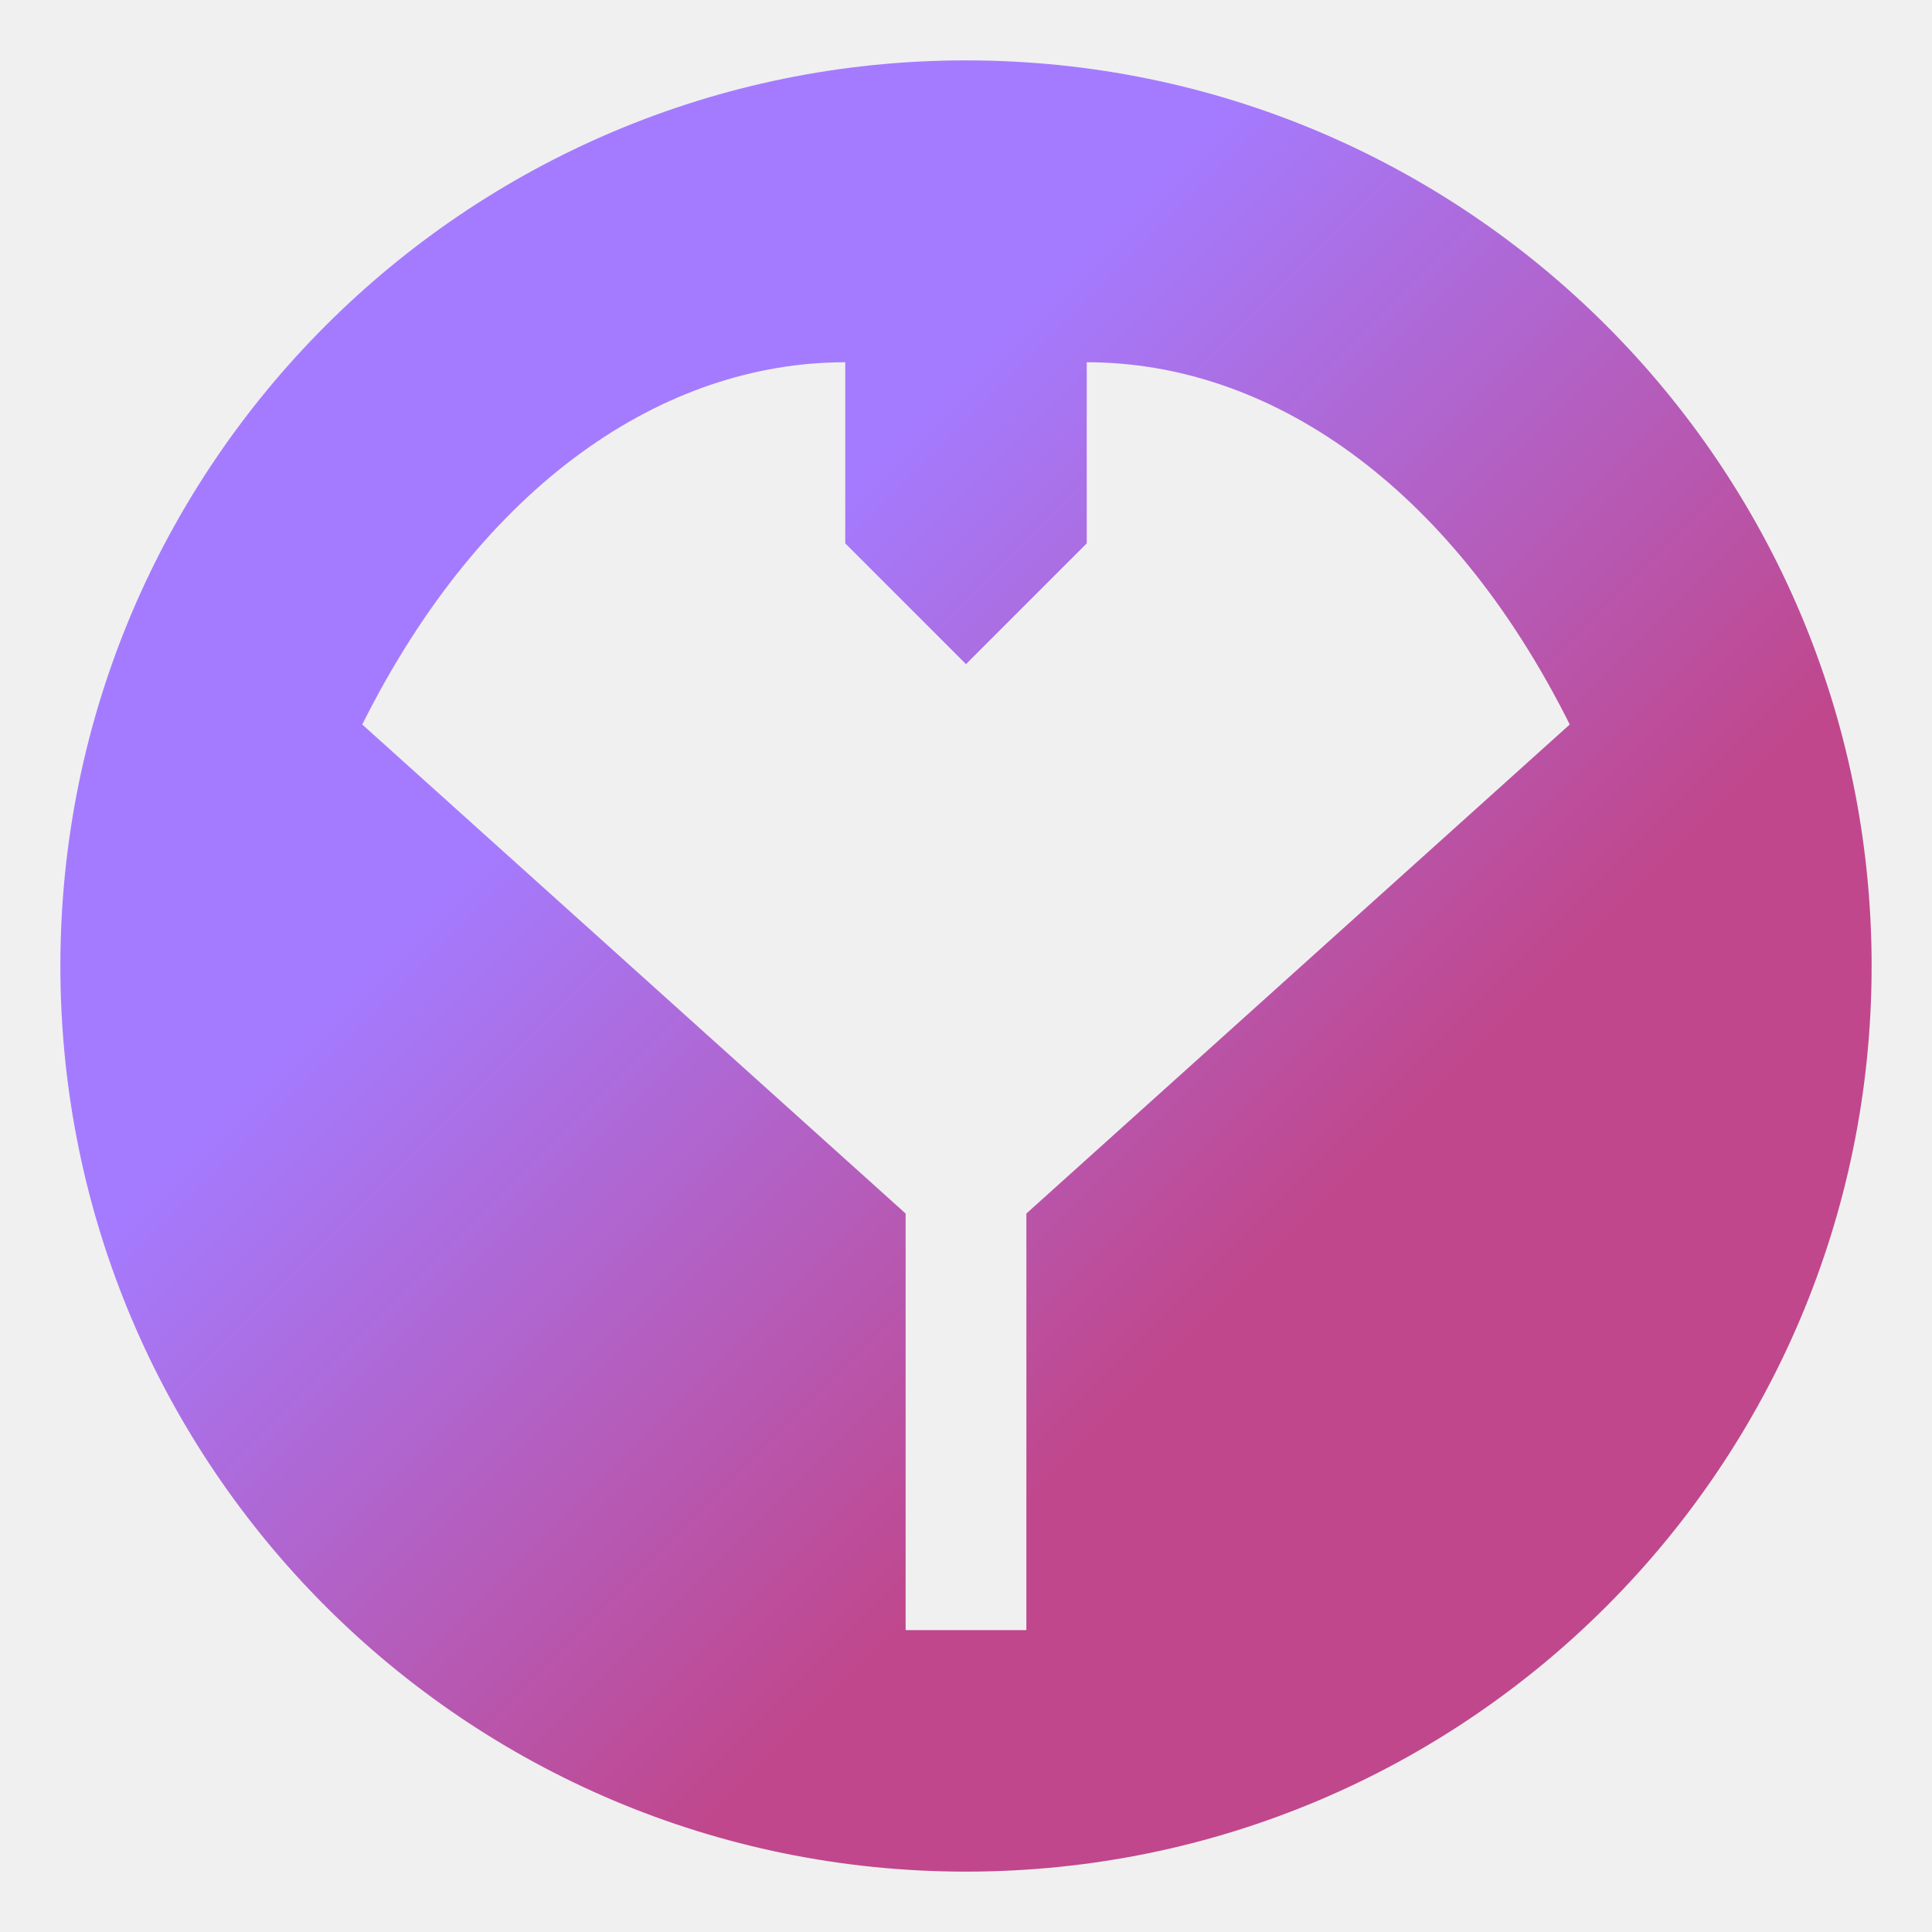
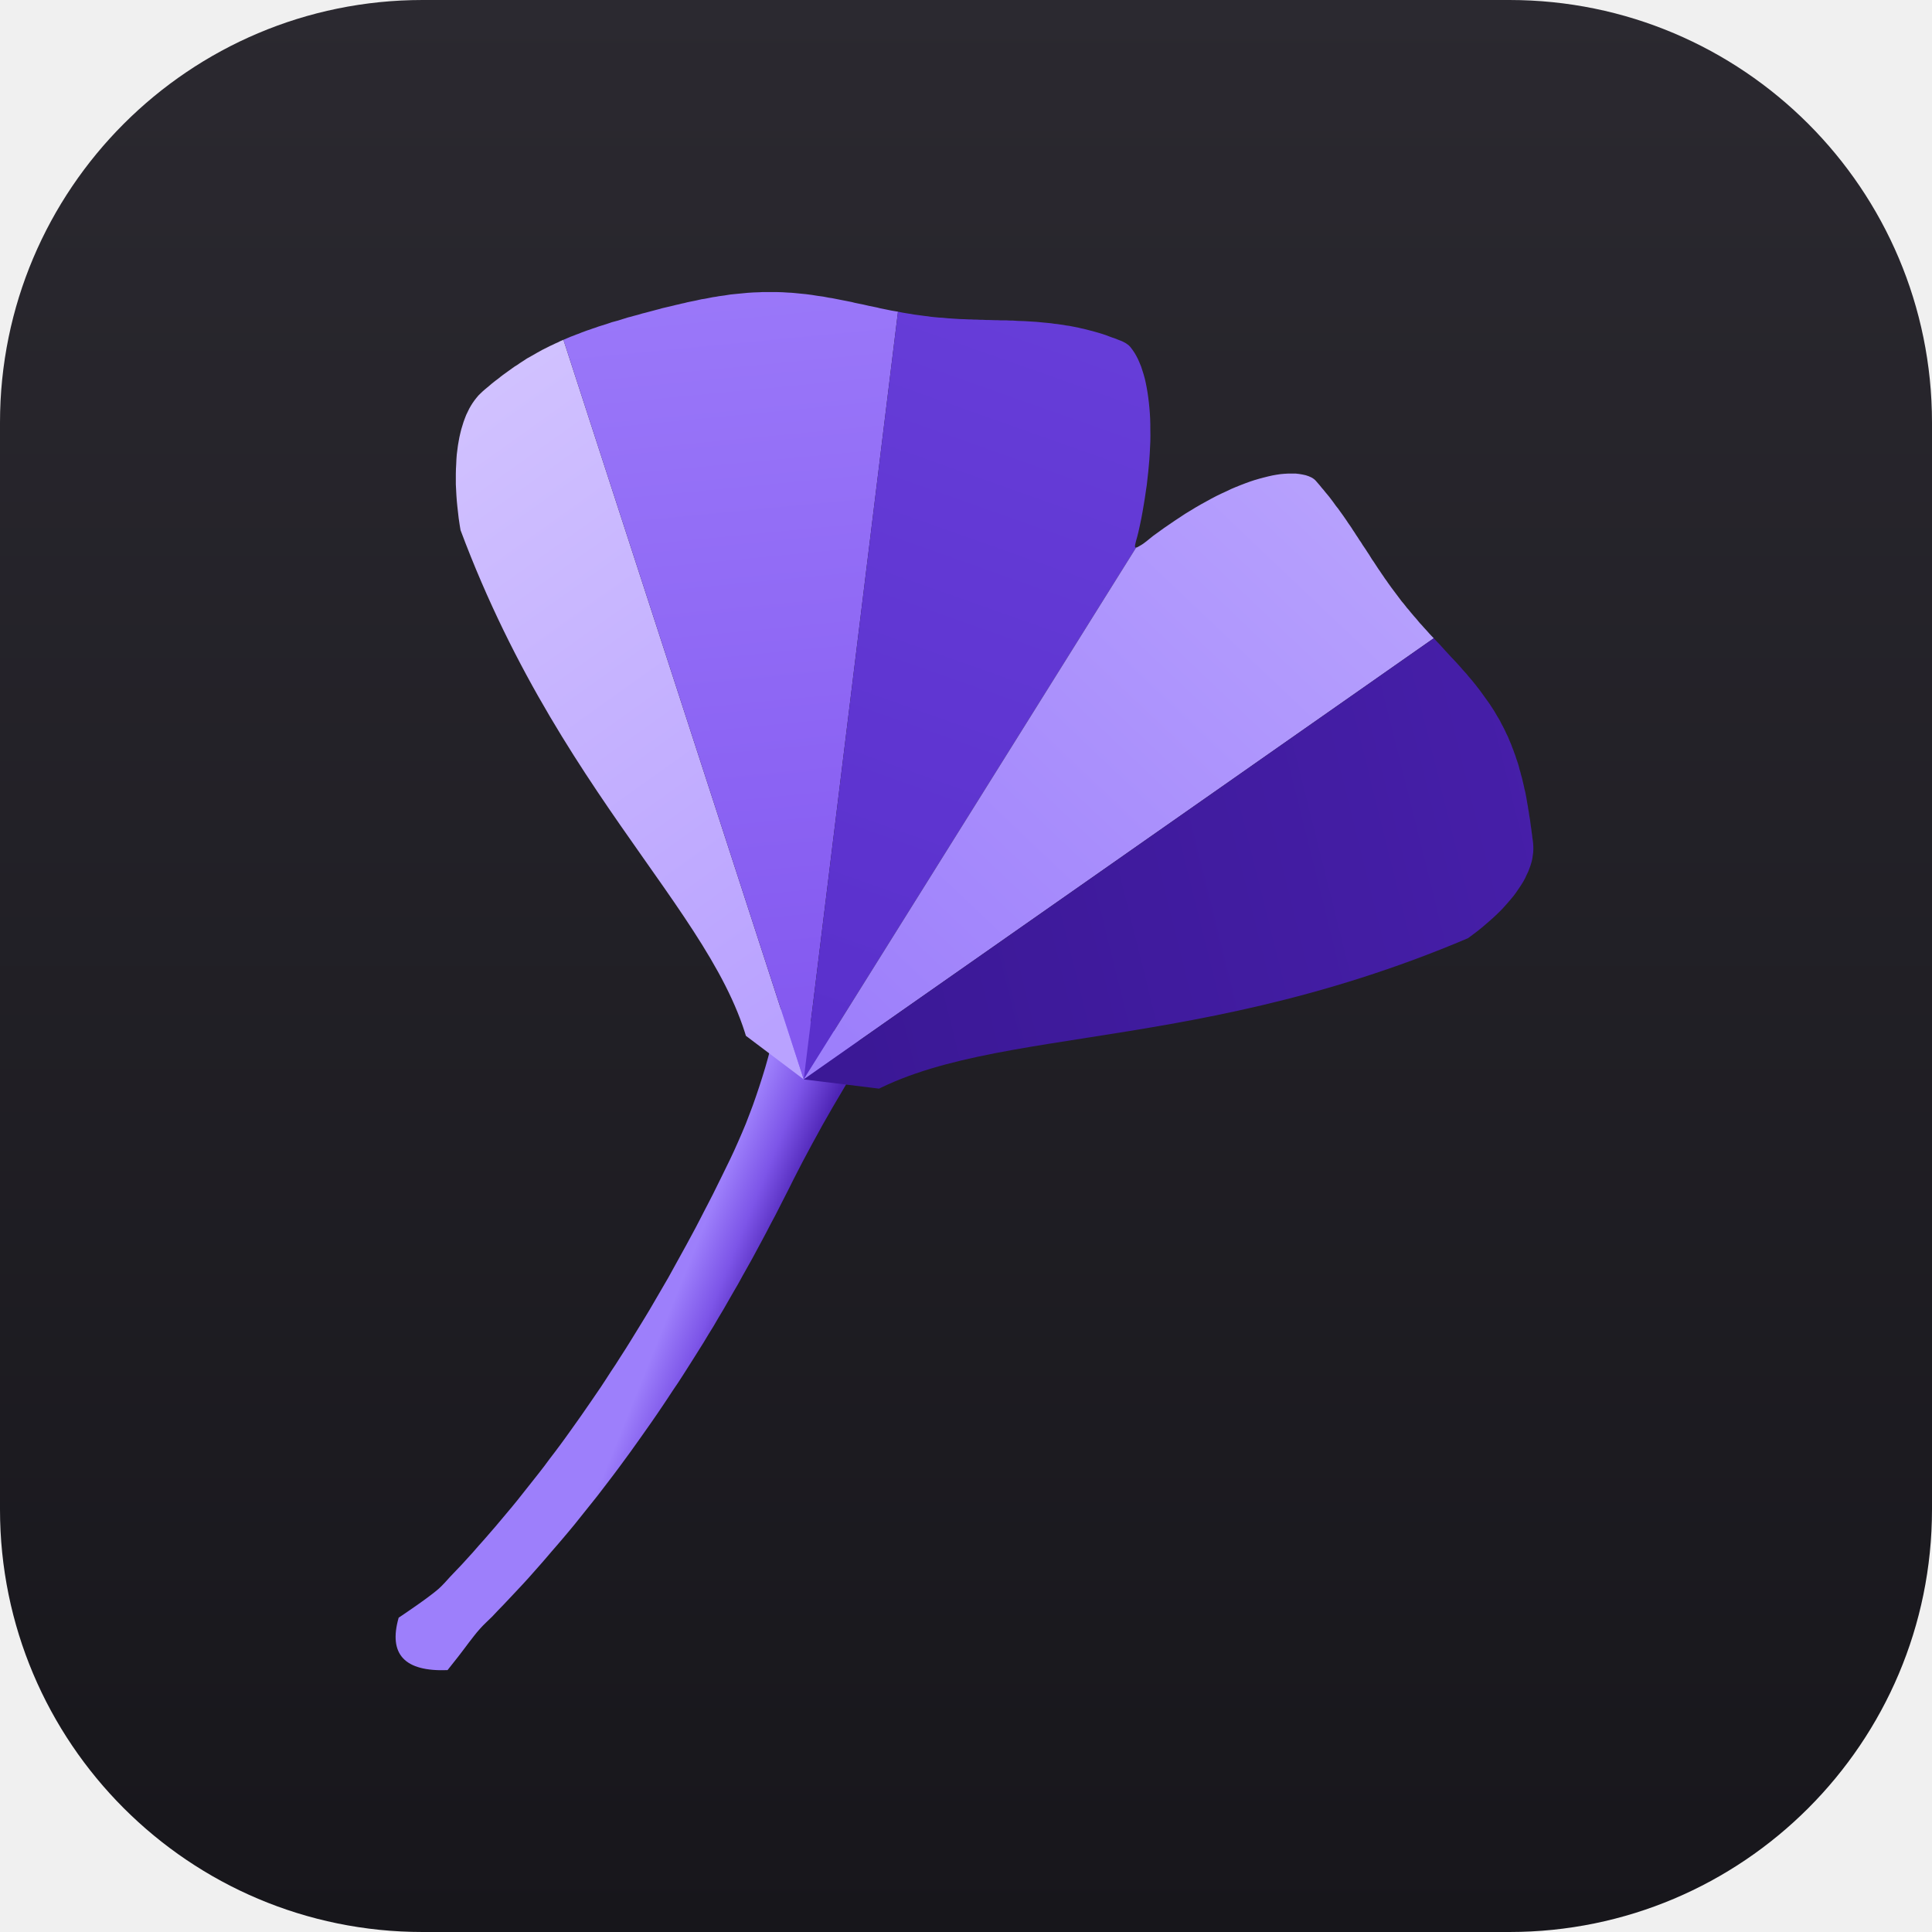
<svg xmlns="http://www.w3.org/2000/svg" viewBox="0 0 16 16">
  <defs>
-     <linearGradient id="fill" gradientUnits="userSpaceOnUse" x1="3" y1="3" x2="13" y2="13">
-       <stop offset="0" stop-color="#a47bff" />
-       <stop offset="0.25" stop-color="#a47bff" />
-       <stop offset="0.75" stop-color="#c0478c" />
-       <stop offset="1" stop-color="#c0478c" />
-     </linearGradient>
-     <mask id="cut" maskUnits="userSpaceOnUse" x="0" y="0" width="16" height="16">
-       <path fill="#fff" d="M8 .5A7.5 7.5 0 1 1 8 15.5A7.5 7.5 0 1 1 8 .5Z" />
-       <path fill="#000" d="M8 10.5L3 6C4 4 5.5 3 7 3V4.5L8 5.5L9 4.5V3C10.5 3 12 4 13 6Z" />
-       <path fill="#000" d="M7.5 9.5H8.5V13.5H7.5Z" />
-     </mask>
+     <clipPath id="tile">
+       <rect width="16" height="16" rx="3.5" />
+     </clipPath>
  </defs>
-   <rect fill="url(#fill)" width="16" height="16" mask="url(#cut)" />
+   <g clip-path="url(#tile)">
+     <g transform="scale(.015625)">
+       <defs>
+         <linearGradient id="ch" x1="0" y1="0" x2="0" y2="1">
+           <stop offset="0" stop-color="#2b2930" />
+           <stop offset="1" stop-color="#17161b" />
+         </linearGradient>
+       </defs>
+       <rect width="1024" height="1024" fill="url(#ch)" />
+       <defs>
+         <linearGradient id="p0" gradientUnits="userSpaceOnUse" x1="408.586" y1="547.707" x2="39.839" y2="30.744">
+           <stop offset="0" stop-color="#b9a2ff" />
+           <stop offset="1" stop-color="#e2d8ff" />
+         </linearGradient>
+         <linearGradient id="p1" gradientUnits="userSpaceOnUse" x1="423.131" y1="542.269" x2="362.269" y2="-89.808">
+           <stop offset="0" stop-color="#8459f0" />
+           <stop offset="1" stop-color="#a88bff" />
+         </linearGradient>
+         <linearGradient id="p2" gradientUnits="userSpaceOnUse" x1="436.021" y1="543.851" x2="647.988" y2="-54.726">
+           <stop offset="0" stop-color="#5a30cc" />
+           <stop offset="1" stop-color="#6e45e0" />
+         </linearGradient>
+         <linearGradient id="p3" gradientUnits="userSpaceOnUse" x1="446.657" y1="550.369" x2="883.763" y2="89.757">
+           <stop offset="0" stop-color="#9d7ffb" />
+           <stop offset="1" stop-color="#c7b6ff" />
+         </linearGradient>
+         <linearGradient id="p4" gradientUnits="userSpaceOnUse" x1="455.116" y1="564.873" x2="1071.253" y2="411.253">
+           <stop offset="0" stop-color="#3b1896" />
+           <stop offset="1" stop-color="#4d23b4" />
+         </linearGradient>
+         <clipPath id="blade">
+           <path d="M400.0 572.4C392.9 494.0 301.1 433.5 244.1 281.0C243.9 280.0 243.4 276.7 243.1 274.6C242.9 272.5 242.6 270.5 242.4 268.4C242.2 266.4 242.0 264.4 241.9 262.5C241.8 260.5 241.7 258.6 241.6 256.7C241.6 254.8 241.6 253.0 241.6 251.2C241.6 249.4 241.7 247.7 241.8 246.0C241.8 244.2 242.0 242.6 242.1 240.9C242.3 239.3 242.5 237.7 242.7 236.2C243.0 234.6 243.2 233.1 243.5 231.7C243.8 230.2 244.2 228.8 244.5 227.5C244.9 226.1 245.3 224.8 245.7 223.6C246.2 222.3 246.6 221.1 247.1 219.9C247.6 218.8 248.2 217.6 248.7 216.6C249.3 215.5 249.9 214.5 250.5 213.6C251.2 212.6 251.8 211.7 252.5 210.9C253.2 210.0 253.9 209.2 254.7 208.5C255.4 207.8 256.2 207.1 257.0 206.4C257.8 205.8 258.5 205.1 259.3 204.5C260.1 203.8 260.9 203.1 261.7 202.5C262.5 201.9 263.3 201.2 264.2 200.6C265.0 199.9 265.8 199.3 266.6 198.7C267.4 198.1 268.3 197.5 269.1 196.9C269.9 196.3 270.8 195.7 271.6 195.1C272.4 194.5 273.3 193.9 274.2 193.4C275.0 192.8 275.9 192.2 276.7 191.7C277.6 191.1 278.5 190.6 279.3 190.0C280.2 189.5 281.1 189.0 282.0 188.5C282.9 188.0 283.8 187.5 284.6 187.0C285.5 186.5 286.4 186.0 287.3 185.5C288.2 185.0 289.2 184.6 290.1 184.1C291.0 183.6 291.9 183.2 292.8 182.8C293.7 182.3 294.7 181.9 295.6 181.5C296.5 181.0 297.4 180.6 298.4 180.2C299.3 179.8 300.2 179.4 301.2 179.0C302.1 178.6 303.1 178.2 304.0 177.9C305.0 177.5 305.9 177.1 306.9 176.8C307.8 176.4 308.8 176.0 309.7 175.7C310.7 175.3 311.6 175.0 312.6 174.7C313.6 174.3 314.5 174.0 315.5 173.7C316.5 173.3 317.4 173.0 318.4 172.7C319.4 172.4 320.3 172.1 321.3 171.8C322.3 171.5 323.3 171.1 324.2 170.8C325.2 170.5 326.2 170.3 327.2 170.0C328.1 169.7 329.1 169.4 330.1 169.1C331.1 168.8 332.1 168.5 333.0 168.2C334.0 168.0 335.0 167.7 336.0 167.4C337.0 167.1 338.0 166.9 339.0 166.6C339.9 166.3 340.9 166.0 341.9 165.8C342.9 165.5 343.9 165.3 344.9 165.0C345.9 164.7 346.9 164.5 347.9 164.2C348.8 164.0 349.8 163.7 350.8 163.4C351.8 163.2 352.8 162.9 353.8 162.7C354.8 162.5 355.8 162.2 356.8 162.0C357.8 161.7 358.8 161.5 359.8 161.3C360.8 161.0 361.8 160.8 362.8 160.6C363.8 160.3 364.8 160.1 365.8 159.9C366.8 159.7 367.8 159.5 368.8 159.3C369.8 159.1 370.8 158.8 371.9 158.6C372.9 158.5 373.9 158.3 374.9 158.1C375.9 157.9 376.9 157.7 377.9 157.5C378.9 157.4 380.0 157.2 381.0 157.0C382.0 156.9 383.0 156.7 384.0 156.6C385.0 156.4 386.1 156.3 387.1 156.1C388.1 156.0 389.1 155.9 390.1 155.8C391.2 155.7 392.2 155.6 393.2 155.5C394.2 155.4 395.3 155.3 396.3 155.2C397.3 155.1 398.3 155.1 399.4 155.0C400.4 155.0 401.4 154.9 402.5 154.9C403.5 154.8 404.5 154.8 405.5 154.8C406.6 154.8 407.6 154.8 408.6 154.8C409.7 154.8 410.7 154.8 411.7 154.8C412.7 154.8 413.8 154.9 414.8 154.9C415.8 155.0 416.9 155.0 417.9 155.1C418.9 155.1 419.9 155.2 421.0 155.3C422.0 155.4 423.0 155.5 424.0 155.6C425.1 155.7 426.1 155.8 427.1 155.9C428.1 156.0 429.2 156.2 430.2 156.3C431.2 156.5 432.2 156.6 433.3 156.8C434.3 156.9 435.3 157.1 436.3 157.2C437.3 157.4 438.3 157.6 439.4 157.8C440.4 157.9 441.4 158.1 442.4 158.3C443.4 158.5 444.4 158.7 445.4 158.9C446.4 159.1 447.5 159.3 448.5 159.5C449.5 159.7 450.5 159.9 451.5 160.1C452.5 160.4 453.5 160.6 454.5 160.8C455.5 161.0 456.5 161.2 457.5 161.4C458.5 161.6 459.5 161.9 460.5 162.1C461.5 162.3 462.5 162.5 463.5 162.7C464.5 162.9 465.5 163.1 466.5 163.4C467.5 163.6 468.5 163.8 469.5 164.0C470.5 164.2 471.4 164.4 472.4 164.6C473.4 164.8 474.4 164.9 475.4 165.1C476.4 165.3 477.4 165.5 478.4 165.7C479.4 165.9 480.4 166.0 481.4 166.2C482.4 166.3 483.4 166.5 484.4 166.7C485.4 166.8 486.4 167.0 487.4 167.1C488.4 167.2 489.4 167.4 490.4 167.5C491.4 167.6 492.4 167.7 493.4 167.9C494.4 168.0 495.4 168.1 496.4 168.2C497.4 168.3 498.4 168.4 499.4 168.4C500.4 168.5 501.4 168.6 502.5 168.7C503.5 168.8 504.5 168.8 505.5 168.9C506.5 169.0 507.6 169.0 508.6 169.1C509.6 169.1 510.6 169.2 511.6 169.2C512.7 169.3 513.7 169.3 514.7 169.3C515.8 169.4 516.8 169.4 517.8 169.4C518.9 169.5 519.9 169.5 520.9 169.5C522.0 169.6 523.0 169.6 524.1 169.6C525.1 169.6 526.2 169.7 527.2 169.7C528.3 169.7 529.3 169.7 530.4 169.8C531.4 169.8 532.5 169.8 533.5 169.8C534.6 169.9 535.6 169.9 536.7 169.9C537.7 170.0 538.8 170.0 539.8 170.1C540.9 170.1 542.0 170.2 543.0 170.2C544.1 170.3 545.1 170.3 546.2 170.4C547.2 170.5 548.3 170.5 549.4 170.6C550.4 170.7 551.5 170.8 552.5 170.9C553.6 171.0 554.6 171.1 555.7 171.2C556.7 171.3 557.8 171.4 558.8 171.6C559.9 171.7 560.9 171.8 562.0 172.0C563.0 172.1 564.1 172.3 565.1 172.5C566.2 172.6 567.2 172.8 568.2 173.0C569.3 173.2 570.3 173.4 571.3 173.6C572.4 173.9 573.4 174.1 574.4 174.3C575.5 174.6 576.5 174.8 577.5 175.1C578.5 175.4 579.5 175.6 580.5 175.9C581.6 176.2 582.6 176.5 583.6 176.8C584.6 177.1 585.6 177.5 586.6 177.8C587.5 178.2 588.5 178.5 589.5 178.9C590.5 179.2 591.5 179.6 592.5 180.0C593.4 180.4 594.5 180.7 595.4 181.2C596.3 181.6 597.2 182.2 598.1 182.9C598.9 183.6 599.6 184.5 600.3 185.5C601.0 186.5 601.7 187.5 602.3 188.7C602.9 189.8 603.5 191.0 604.0 192.3C604.6 193.6 605.1 195.0 605.5 196.4C606.0 197.8 606.4 199.3 606.8 200.8C607.2 202.4 607.5 204.0 607.8 205.6C608.1 207.3 608.4 209.0 608.6 210.7C608.9 212.5 609.0 214.3 609.2 216.1C609.4 218.0 609.5 219.9 609.6 221.8C609.7 223.7 609.7 225.7 609.7 227.7C609.8 229.7 609.7 231.8 609.7 233.9C609.6 235.9 609.5 238.1 609.4 240.2C609.3 242.4 609.1 244.6 608.9 246.8C608.7 249.0 608.5 251.3 608.2 253.6C608.0 255.8 607.7 258.2 607.3 260.5C607.0 262.8 606.6 265.2 606.2 267.6C605.8 270.0 605.4 272.4 604.9 274.9C604.4 277.3 603.9 279.8 603.3 282.3C602.8 284.8 601.3 288.8 601.6 289.9C601.9 290.9 603.7 289.5 605.3 288.6C606.9 287.6 609.2 285.6 611.1 284.1C613.1 282.7 615.0 281.3 616.9 279.9C618.8 278.6 620.7 277.3 622.6 276.0C624.5 274.7 626.4 273.5 628.2 272.3C630.1 271.1 632.0 270.0 633.8 268.9C635.6 267.8 637.5 266.8 639.3 265.8C641.1 264.8 642.9 263.8 644.7 262.9C646.5 262.0 648.2 261.2 650.0 260.4C651.7 259.5 653.4 258.8 655.1 258.1C656.9 257.4 658.5 256.7 660.2 256.1C661.8 255.5 663.5 254.9 665.1 254.4C666.7 253.9 668.3 253.5 669.8 253.1C671.4 252.7 672.9 252.3 674.4 252.0C675.9 251.7 677.3 251.5 678.7 251.3C680.1 251.2 681.5 251.0 682.9 251.0C684.2 251.0 685.5 251.0 686.7 251.0C688.0 251.1 689.2 251.3 690.3 251.5C691.5 251.7 692.6 252.0 693.6 252.4C694.6 252.8 695.5 253.2 696.4 253.9C697.2 254.5 697.8 255.3 698.5 256.1C699.2 256.9 699.9 257.7 700.5 258.5C701.2 259.3 701.9 260.1 702.5 260.9C703.2 261.7 703.8 262.5 704.5 263.3C705.1 264.1 705.7 264.9 706.4 265.8C707.0 266.6 707.6 267.4 708.2 268.3C708.9 269.1 709.5 269.9 710.1 270.8C710.7 271.6 711.3 272.5 711.9 273.3C712.5 274.2 713.1 275.0 713.7 275.9C714.2 276.7 714.8 277.6 715.4 278.4C716.0 279.3 716.6 280.1 717.1 281.0C717.7 281.9 718.3 282.7 718.8 283.6C719.4 284.5 720.0 285.3 720.5 286.2C721.1 287.0 721.7 287.9 722.2 288.8C722.8 289.6 723.3 290.5 723.9 291.3C724.5 292.2 725.0 293.1 725.6 293.9C726.1 294.8 726.7 295.6 727.2 296.5C727.8 297.3 728.4 298.2 728.9 299.0C729.5 299.9 730.0 300.7 730.6 301.6C731.2 302.4 731.7 303.2 732.3 304.1C732.9 304.9 733.4 305.7 734.0 306.6C734.6 307.4 735.2 308.2 735.7 309.0C736.3 309.8 736.9 310.7 737.5 311.5C738.1 312.3 738.7 313.1 739.3 313.9C739.9 314.7 740.5 315.5 741.1 316.3C741.7 317.1 742.3 317.9 742.9 318.7C743.5 319.4 744.2 320.2 744.8 321.0C745.4 321.8 746.0 322.6 746.7 323.3C747.3 324.1 748.0 324.9 748.6 325.6C749.2 326.4 749.9 327.1 750.6 327.9C751.2 328.7 751.9 329.4 752.5 330.2C753.2 330.9 753.9 331.7 754.5 332.4C755.2 333.2 755.9 333.9 756.6 334.7C757.2 335.4 757.9 336.2 758.6 336.9C759.3 337.6 760.0 338.4 760.7 339.1C761.4 339.9 762.1 340.6 762.8 341.3C763.5 342.1 764.2 342.8 764.9 343.6C765.5 344.3 766.2 345.1 766.9 345.8C767.6 346.6 768.3 347.3 769.0 348.1C769.7 348.8 770.4 349.6 771.1 350.3C771.8 351.1 772.5 351.8 773.2 352.6C773.9 353.4 774.6 354.1 775.2 354.9C775.9 355.7 776.6 356.4 777.3 357.2C777.9 358.0 778.6 358.8 779.3 359.6C779.9 360.3 780.6 361.1 781.2 361.9C781.9 362.7 782.5 363.5 783.1 364.3C783.8 365.1 784.4 366.0 785.0 366.8C785.6 367.6 786.2 368.4 786.8 369.3C787.4 370.1 788.0 370.9 788.6 371.8C789.2 372.6 789.8 373.5 790.3 374.3C790.9 375.2 791.4 376.0 792.0 376.9C792.5 377.8 793.0 378.7 793.5 379.5C794.1 380.4 794.6 381.3 795.1 382.2C795.5 383.1 796.0 384.0 796.5 384.9C797.0 385.8 797.4 386.7 797.9 387.7C798.3 388.6 798.7 389.5 799.2 390.4C799.6 391.4 800.0 392.3 800.4 393.3C800.8 394.2 801.2 395.1 801.5 396.1C801.9 397.1 802.3 398.0 802.6 399.0C803.0 399.9 803.3 400.9 803.6 401.9C803.9 402.8 804.3 403.8 804.6 404.8C804.9 405.8 805.2 406.8 805.4 407.8C805.7 408.7 806.0 409.7 806.2 410.7C806.5 411.7 806.8 412.7 807.0 413.7C807.2 414.7 807.5 415.7 807.7 416.7C807.9 417.7 808.1 418.7 808.4 419.7C808.6 420.7 808.8 421.8 809.0 422.8C809.2 423.8 809.3 424.8 809.5 425.8C809.7 426.8 809.9 427.8 810.0 428.8C810.2 429.9 810.4 430.9 810.5 431.9C810.7 432.9 810.8 433.9 811.0 434.9C811.1 435.9 811.3 437.0 811.4 438.0C811.6 439.0 811.7 440.0 811.8 441.0C812.0 442.0 812.1 443.0 812.2 444.1C812.4 445.1 812.5 446.1 812.6 447.1C812.7 448.1 812.7 449.1 812.7 450.2C812.7 451.3 812.6 452.3 812.4 453.4C812.3 454.5 812.1 455.6 811.8 456.7C811.5 457.9 811.1 459.0 810.7 460.1C810.3 461.3 809.8 462.5 809.2 463.6C808.7 464.8 808.1 466.0 807.4 467.2C806.7 468.4 805.9 469.6 805.1 470.8C804.3 472.0 803.4 473.3 802.5 474.5C801.5 475.7 800.5 477.0 799.4 478.2C798.3 479.5 797.2 480.7 796.0 482.0C794.7 483.3 793.5 484.5 792.1 485.8C790.7 487.1 789.3 488.3 787.8 489.6C786.3 490.9 784.8 492.2 783.1 493.5C781.5 494.7 778.9 496.7 778.0 497.3C621.8 563.6 507.8 540.5 444.5 590.4Z" />
+         </clipPath>
+         <linearGradient id="st" gradientUnits="userSpaceOnUse" gradientTransform="translate(426.0 572.1) rotate(22) scale(1.0)" x1="-20" y1="0" x2="20" y2="0">
+           <stop offset="0" stop-color="#9d7ffb" />
+           <stop offset=".5" stop-color="#7d55e8" />
+           <stop offset="1" stop-color="#4d23b4" />
+         </linearGradient>
+       </defs>
+       <g>
+         <path d="M413.1 534.6C412.8 536.3 411.7 541.7 410.9 545.2C410.1 548.7 409.3 552.1 408.4 555.6C407.5 559.0 406.6 562.5 405.6 565.8C404.6 569.2 403.5 572.6 402.4 576.0C401.3 579.3 400.2 582.6 399.0 585.9C397.8 589.2 396.5 592.4 395.3 595.6C394.0 598.8 392.6 602.0 391.2 605.2C389.8 608.4 388.4 611.5 386.9 614.6C385.4 617.7 383.9 620.7 382.4 623.8C380.9 626.9 379.4 629.9 377.9 632.9C376.3 636.0 374.8 639.0 373.2 642.0C371.7 645.0 370.1 648.0 368.6 650.9C367.0 653.9 365.4 656.8 363.8 659.8C362.2 662.7 360.6 665.6 359.0 668.5C357.4 671.4 355.8 674.3 354.2 677.2C352.5 680.1 350.9 682.9 349.2 685.8C347.6 688.6 345.9 691.4 344.3 694.2C342.6 697.1 340.9 699.8 339.2 702.6C337.5 705.4 335.8 708.2 334.1 710.9C332.4 713.6 330.7 716.4 328.9 719.1C327.2 721.8 325.5 724.5 323.7 727.1C322.0 729.8 320.2 732.5 318.5 735.1C316.7 737.8 314.9 740.4 313.1 743.0C311.3 745.6 309.5 748.2 307.7 750.8C305.9 753.3 304.1 755.9 302.3 758.4C300.5 761.0 298.6 763.5 296.8 766.0C294.9 768.5 293.1 771.0 291.2 773.4C289.4 775.9 287.5 778.4 285.6 780.8C283.7 783.2 281.8 785.6 279.9 788.0C278.0 790.4 276.1 792.8 274.2 795.2C272.3 797.5 270.4 799.9 268.4 802.2C266.5 804.5 264.5 806.8 262.6 809.1C260.6 811.4 258.7 813.6 256.7 815.9C254.7 818.1 252.7 820.4 250.8 822.6C248.8 824.8 246.8 827.0 244.8 829.2C242.8 831.3 240.7 833.5 238.7 835.6C236.7 837.8 234.8 840.0 232.6 842.0C230.4 843.9 228.0 845.7 225.7 847.4C223.3 849.2 220.9 850.8 218.5 852.5C216.1 854.2 212.5 856.6 211.3 857.4Q203.0 886.5 237.2 885.2C238.1 884.0 241.0 880.4 242.9 878.0C244.8 875.6 246.6 873.1 248.5 870.6C250.4 868.2 252.2 865.7 254.3 863.4C256.3 861.1 258.6 859.1 260.8 856.9C262.9 854.7 265.0 852.4 267.2 850.2C269.3 848.0 271.4 845.7 273.6 843.4C275.7 841.2 277.8 838.9 279.9 836.6C282.0 834.2 284.1 831.9 286.1 829.6C288.2 827.2 290.3 824.8 292.3 822.4C294.4 820.1 296.4 817.6 298.5 815.2C300.5 812.8 302.6 810.4 304.6 807.9C306.6 805.4 308.6 802.9 310.6 800.4C312.6 797.9 314.6 795.4 316.6 792.9C318.5 790.4 320.5 787.8 322.5 785.2C324.4 782.7 326.4 780.1 328.3 777.5C330.2 774.9 332.2 772.2 334.1 769.6C336.0 766.9 337.9 764.3 339.8 761.6C341.7 758.9 343.6 756.2 345.5 753.5C347.4 750.8 349.2 748.1 351.1 745.3C352.9 742.6 354.8 739.8 356.6 737.0C358.5 734.3 360.3 731.5 362.1 728.7C363.9 725.8 365.7 723.0 367.5 720.2C369.3 717.3 371.1 714.5 372.9 711.6C374.6 708.7 376.4 705.8 378.2 702.9C379.9 700.0 381.6 697.0 383.4 694.1C385.1 691.1 386.8 688.2 388.5 685.2C390.3 682.2 392.0 679.2 393.6 676.2C395.3 673.2 397.0 670.2 398.7 667.1C400.3 664.1 402.0 661.0 403.6 658.0C405.3 654.9 406.9 651.8 408.5 648.7C410.2 645.6 411.8 642.5 413.4 639.3C415.0 636.2 416.6 633.0 418.2 629.9C419.8 626.7 421.3 623.6 423.0 620.4C424.6 617.2 426.3 614.1 428.0 610.9C429.6 607.8 431.4 604.6 433.1 601.5C434.8 598.3 436.6 595.1 438.4 592.0C440.2 588.8 442.0 585.7 443.9 582.5C445.7 579.4 447.6 576.2 449.5 573.0C451.4 569.9 453.4 566.7 455.4 563.6C457.3 560.4 460.4 555.6 461.4 554.1Z" fill="url(#st)" />
+         <g clip-path="url(#blade)">
+           <path d="M-133.0 150.9L-110.9 123.0L-87.3 96.2L-62.4 70.7L-36.3 46.5L-9.0 23.7L19.5 2.2L49.0 -17.7L79.5 -36.1L110.9 -53.0L143.2 -68.2L176.1 -81.7L209.7 -93.6L426.0 572.1Z" fill="url(#p0)" />
+           <path d="M209.7 -93.6L234.0 -101.0L258.6 -107.6L283.5 -113.2L308.5 -117.9L333.6 -121.7L358.9 -124.6L384.3 -126.6L409.7 -127.7L435.2 -127.8L460.6 -127.0L486.0 -125.3L511.3 -122.7L426.0 572.1Z" fill="url(#p1)" />
+           <path d="M511.3 -122.7L536.5 -119.1L561.6 -114.6L586.4 -109.2L611.1 -103.0L635.5 -95.8L659.7 -87.7L683.5 -78.8L707.0 -69.0L730.1 -58.4L752.8 -46.9L775.1 -34.6L797.0 -21.5L426.0 572.1Z" fill="url(#p2)" />
+           <path d="M797.0 -21.5L816.6 -8.8L835.8 4.6L854.6 18.6L872.8 33.3L890.6 48.5L907.9 64.4L924.6 80.8L940.7 97.7L956.3 115.2L971.3 133.2L985.7 151.7L999.4 170.6L426.0 572.1Z" fill="url(#p3)" />
+           <path d="M999.4 170.6L1022.9 206.4L1044.1 243.5L1063.0 281.8L1079.5 321.3L1093.6 361.6L1105.2 402.8L1114.3 444.6L1120.8 486.8L1124.7 529.4L1126.0 572.1L1124.7 614.9L1120.8 657.4L426.0 572.1Z" fill="url(#p4)" />
+         </g>
+       </g>
+     </g>
+   </g>
</svg>
